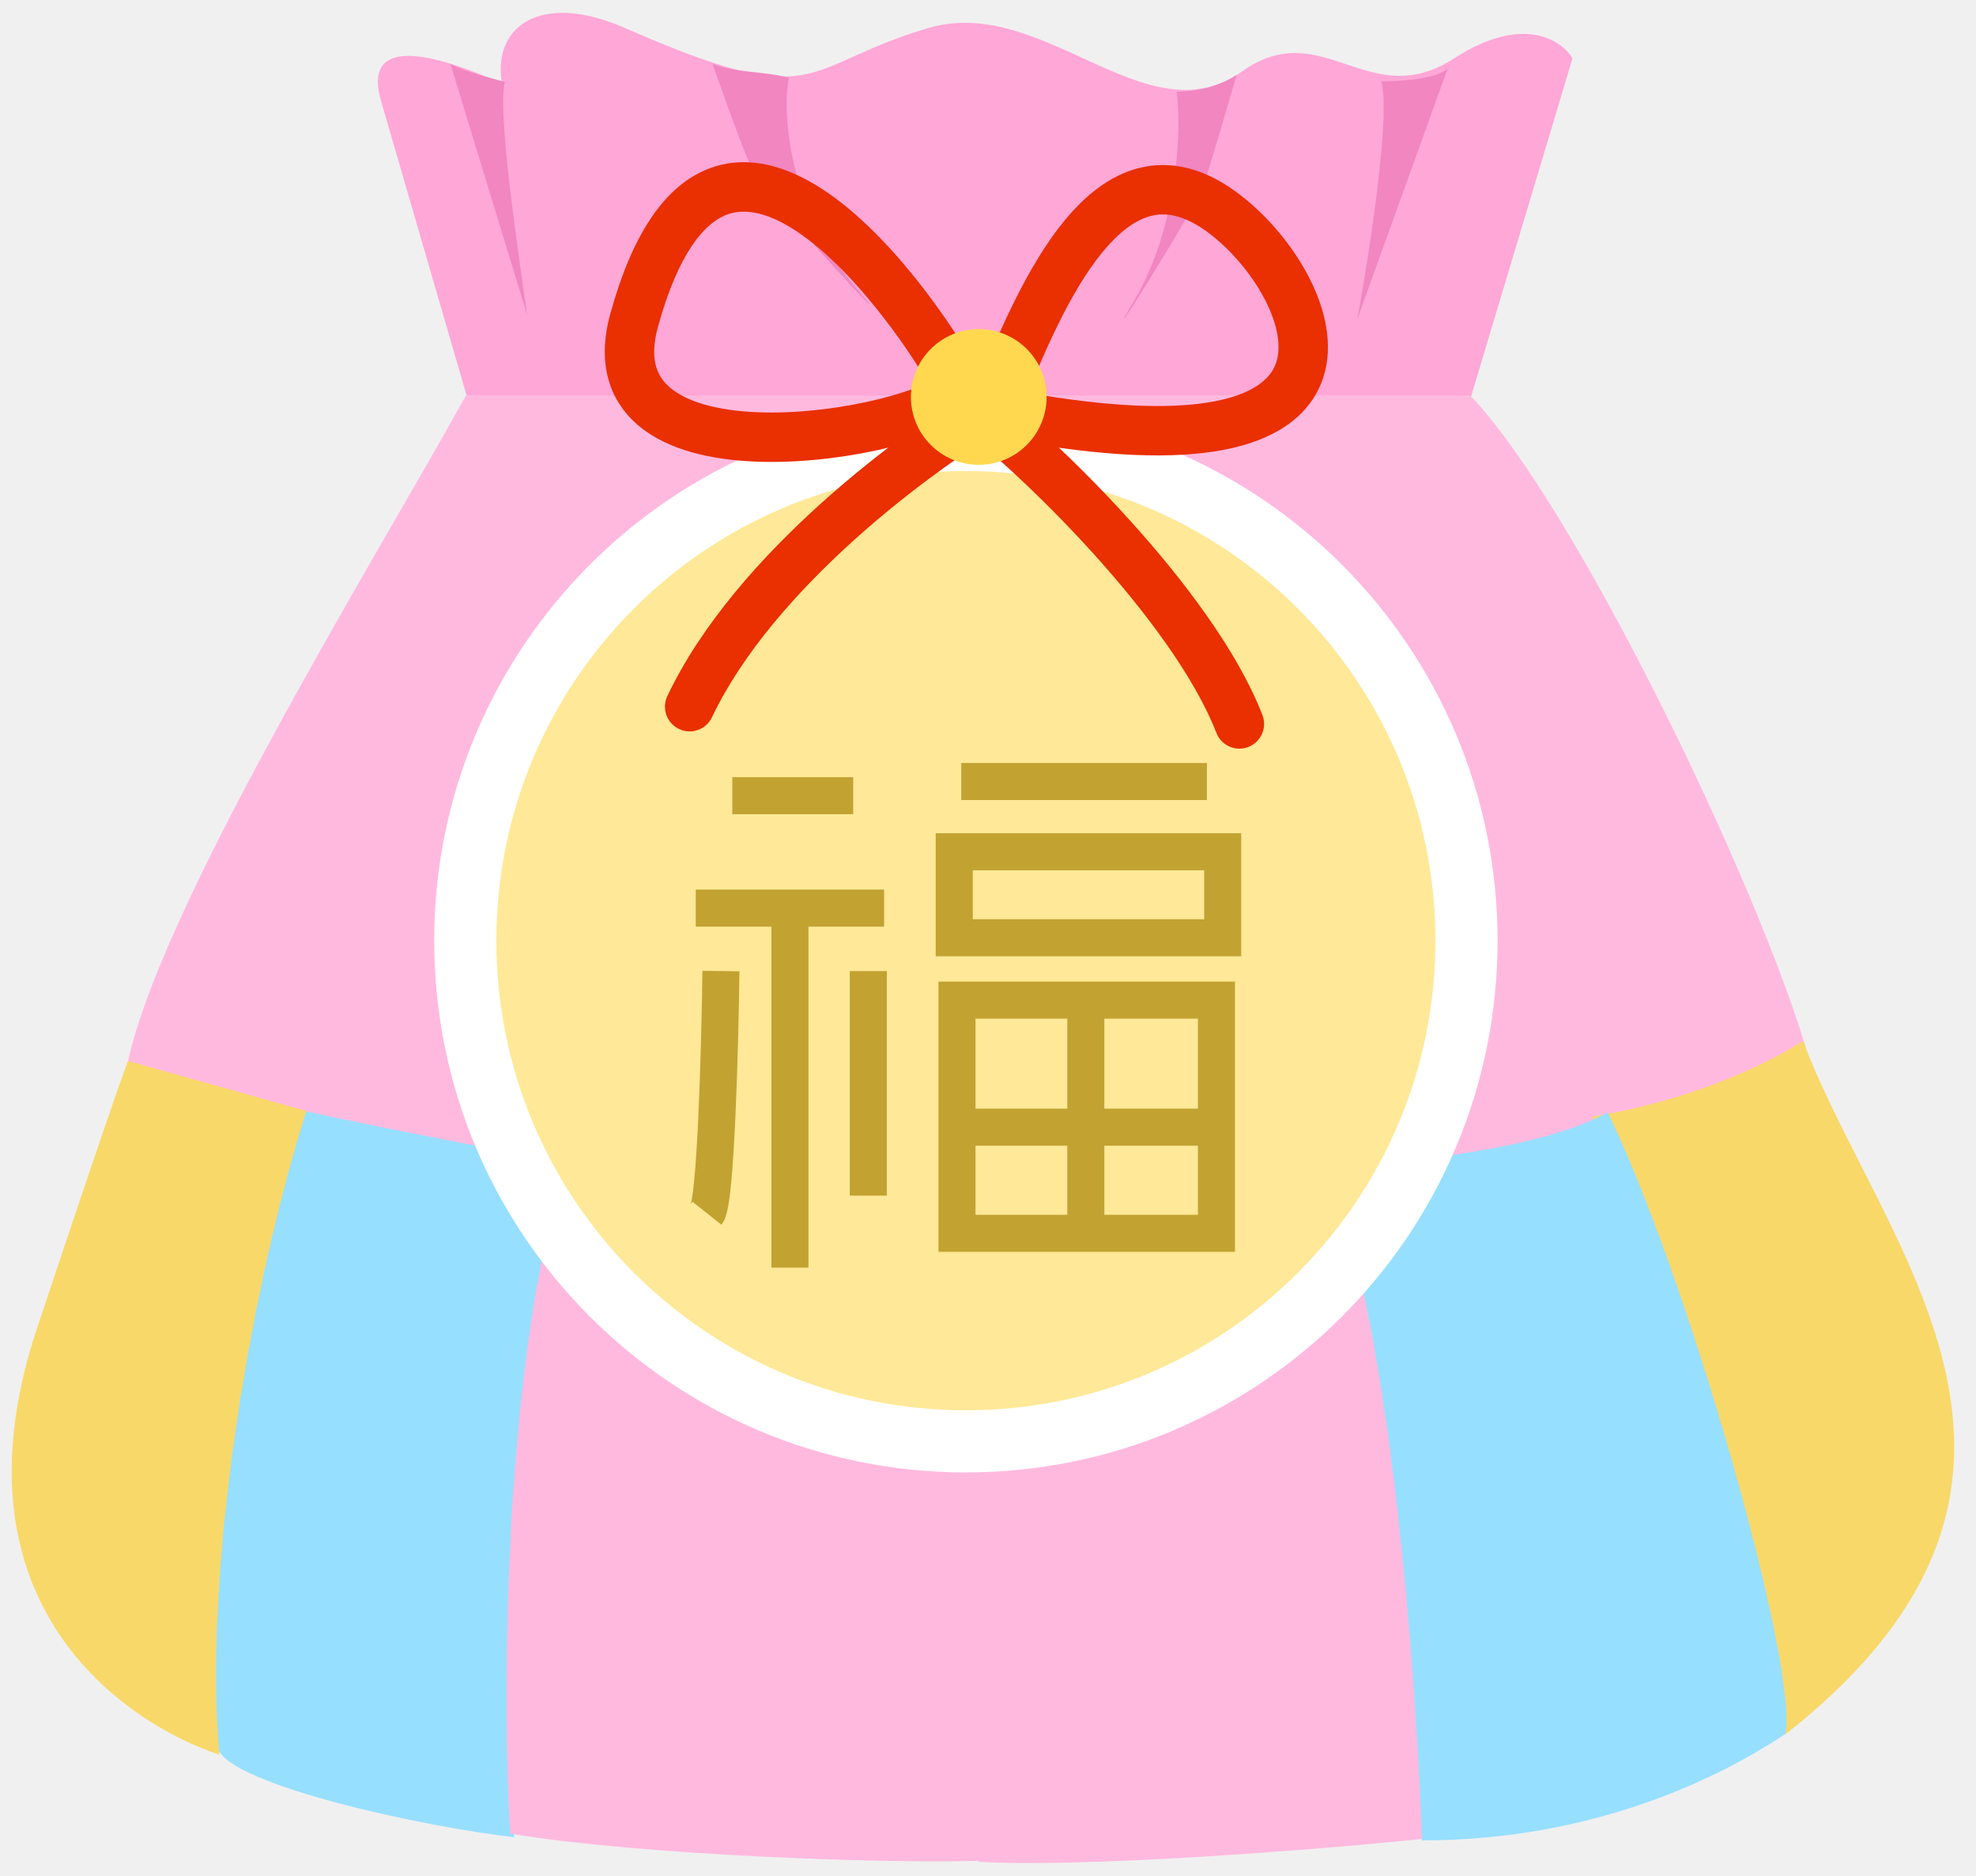
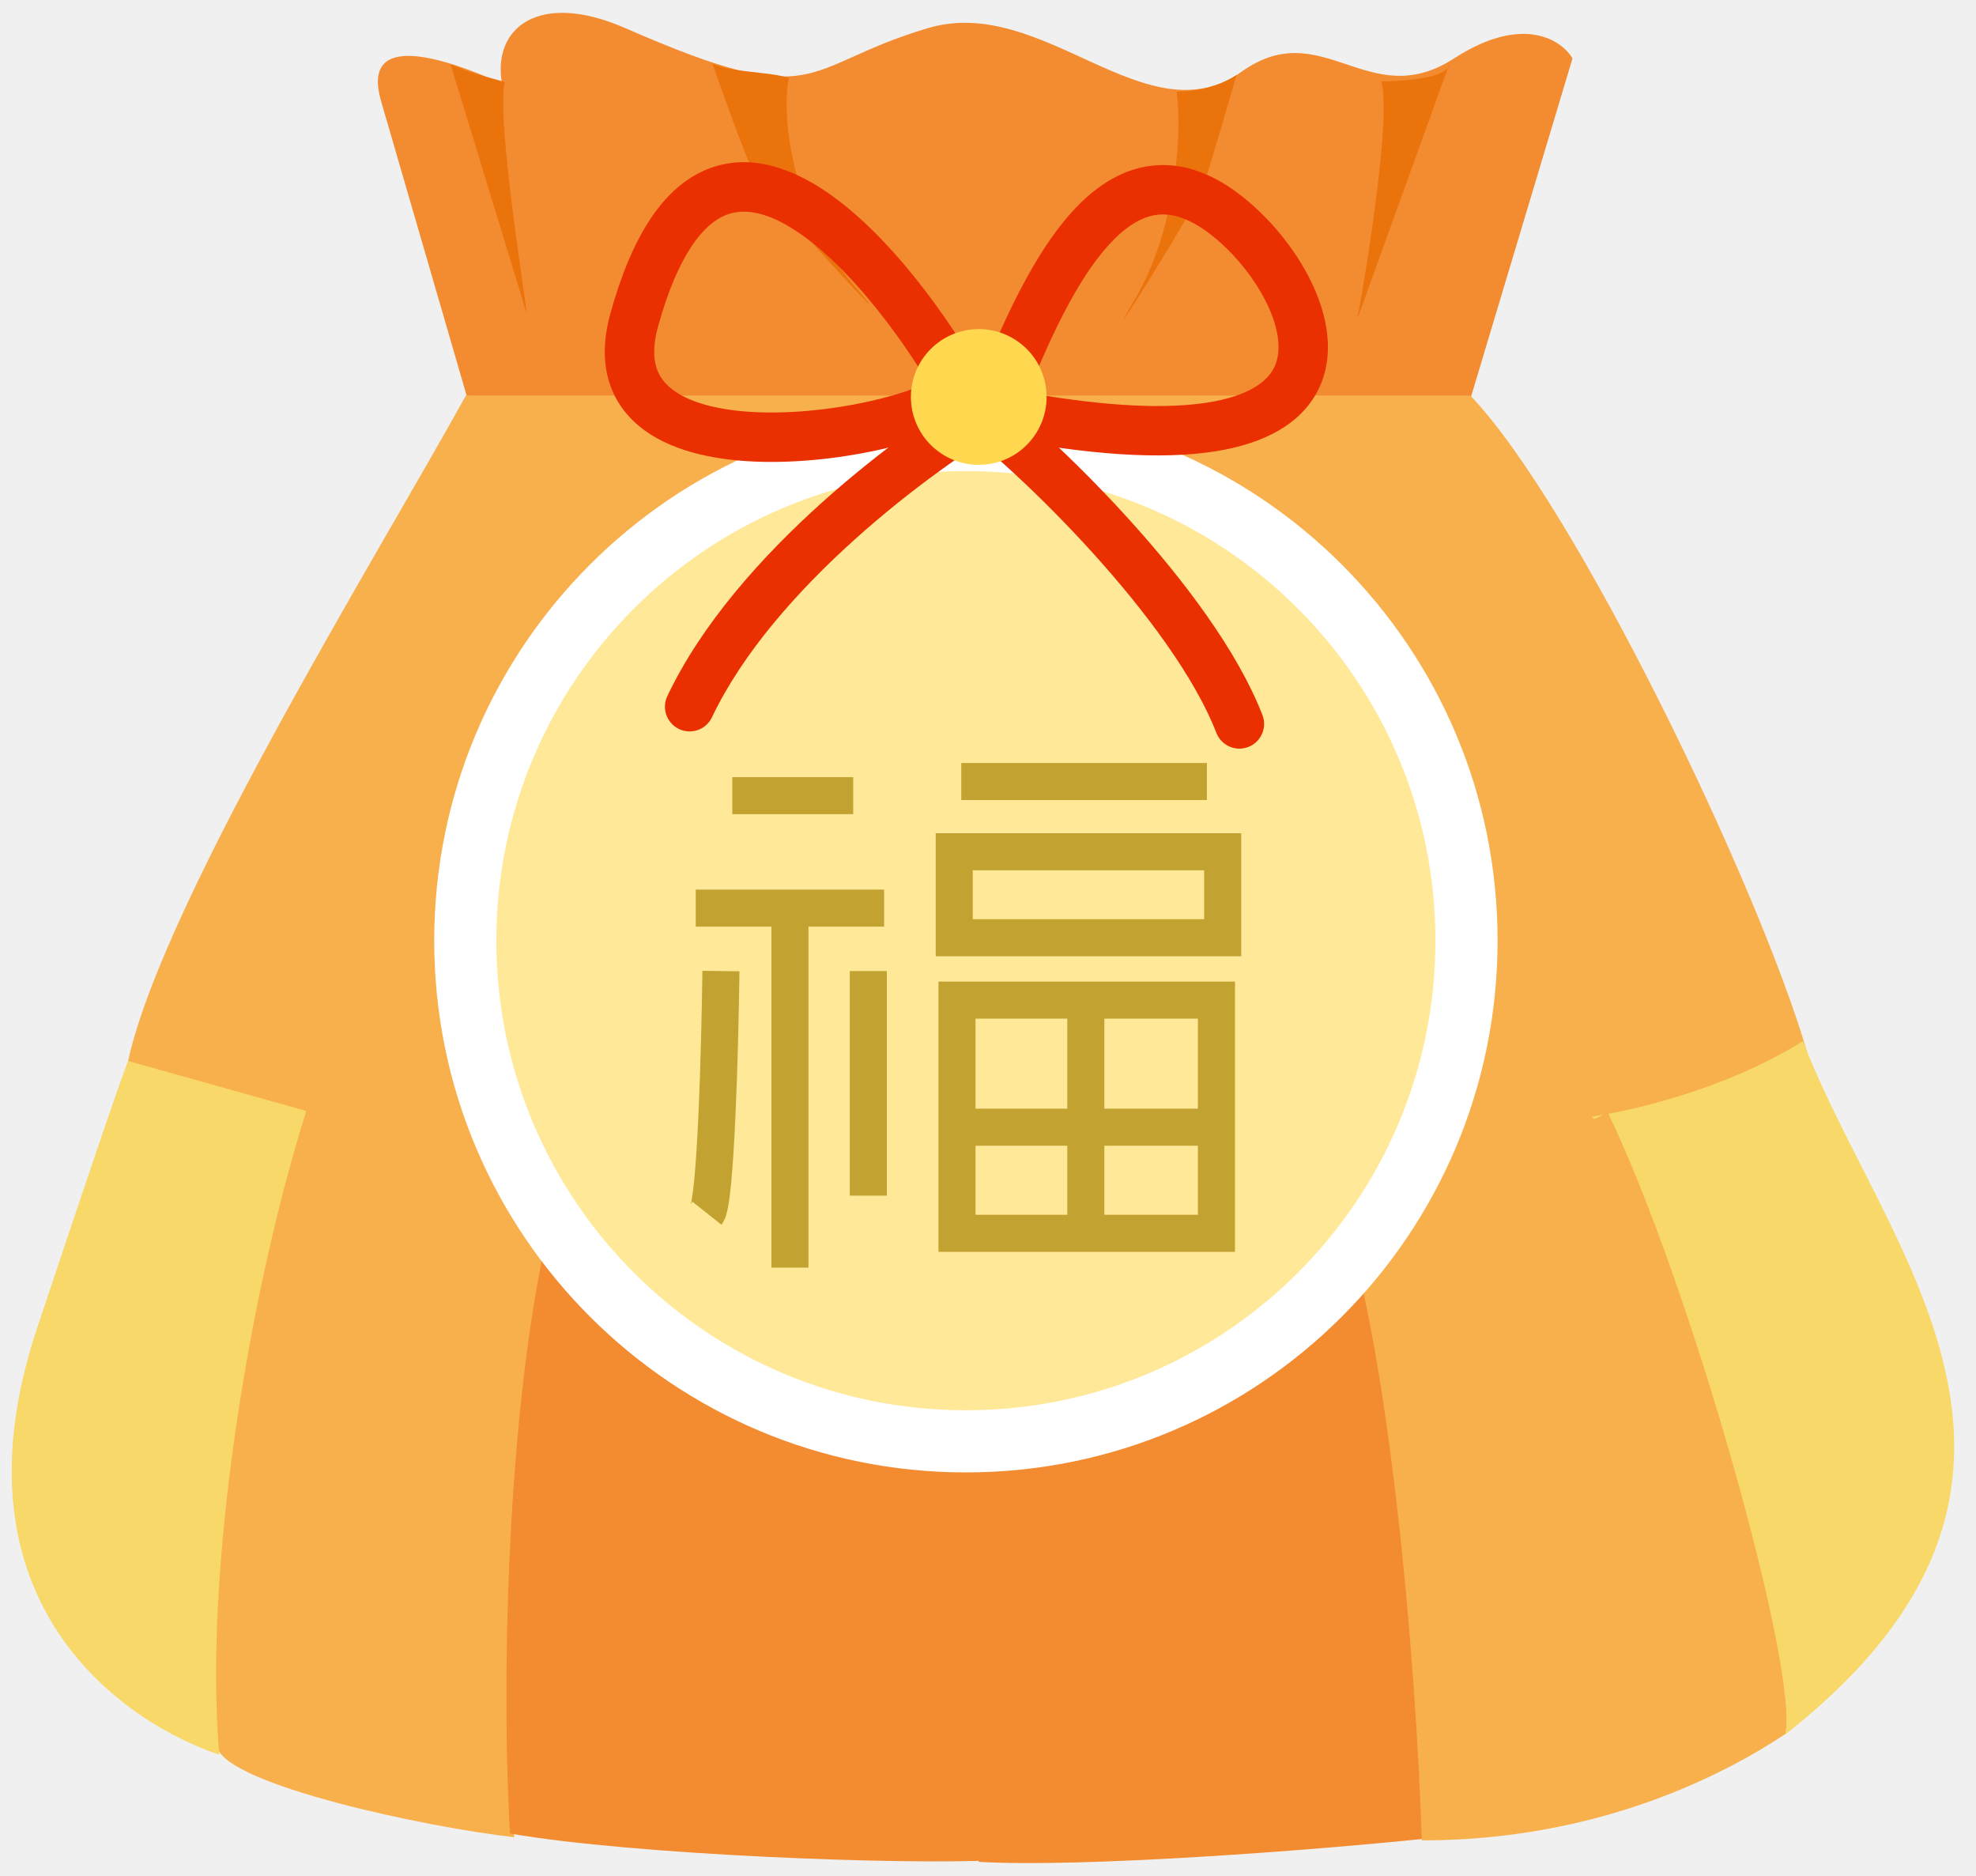
<svg xmlns="http://www.w3.org/2000/svg" width="59" height="56" viewBox="0 0 59 56" fill="none">
-   <path d="M13.936 11.82L11.379 3.021C10.749 0.855 13.372 1.768 14.988 2.495C14.694 0.841 16.08 -0.294 18.674 0.841C24.556 3.415 23.835 1.99 27.702 0.841C31.161 -0.188 34.219 4.168 37.077 2.137C39.492 0.421 40.86 3.398 43.417 1.743C45.463 0.419 46.626 1.191 46.952 1.743L43.793 12.272L13.936 11.82Z" fill="#FFA7D7" />
-   <path d="M41.242 2.429C41.847 2.429 42.989 2.345 43.231 2.029L43.277 1.901C43.277 1.947 43.261 1.99 43.231 2.029L40.53 9.517C40.888 7.561 41.531 3.404 41.242 2.429Z" fill="#F186C1" />
-   <path d="M13.453 1.918C14.049 2.19 14.397 2.25 15.071 2.448C14.852 3.424 15.463 7.434 15.735 9.39L13.453 1.918Z" fill="#F186C1" />
-   <path d="M21.274 1.901C21.87 2.173 22.882 2.126 23.556 2.324C23.337 3.299 23.555 6.27 25.493 8.515C27.43 10.759 22.813 5.767 22.487 5.114C22.16 4.46 21.274 1.901 21.274 1.901Z" fill="#F186C1" />
-   <path d="M36.922 2.239C36.516 2.511 35.874 2.735 35.131 2.735C35.28 3.711 35.205 6.697 33.883 8.941C32.561 11.186 35.711 6.194 35.934 5.541C36.157 4.887 36.922 2.239 36.922 2.239Z" fill="#F186C1" />
-   <path d="M3.752 32.05C4.506 27.492 11.285 16.567 13.912 11.806H43.898C47.017 15.049 52.487 26.377 53.96 31.416C44.164 38.621 3.104 35.969 3.752 32.05Z" fill="#FFB9DF" />
+   <path d="M13.936 11.82L11.379 3.021C10.749 0.855 13.372 1.768 14.988 2.495C14.694 0.841 16.08 -0.294 18.674 0.841C24.556 3.415 23.835 1.99 27.702 0.841C31.161 -0.188 34.219 4.168 37.077 2.137C39.492 0.421 40.86 3.398 43.417 1.743C45.463 0.419 46.626 1.191 46.952 1.743L43.793 12.272L13.936 11.82Z" fill="#F38B31" />
+   <path d="M41.242 2.429C41.847 2.429 42.989 2.345 43.231 2.029L43.277 1.901C43.277 1.947 43.261 1.99 43.231 2.029L40.53 9.517C40.888 7.561 41.531 3.404 41.242 2.429Z" fill="#EB730B" />
+   <path d="M13.453 1.918C14.049 2.19 14.397 2.25 15.071 2.448C14.852 3.424 15.463 7.434 15.735 9.39L13.453 1.918Z" fill="#EB730B" />
+   <path d="M21.274 1.901C21.87 2.173 22.882 2.126 23.556 2.324C23.337 3.299 23.555 6.27 25.493 8.515C27.43 10.759 22.813 5.767 22.487 5.114C22.16 4.46 21.274 1.901 21.274 1.901Z" fill="#EB730B" />
+   <path d="M36.922 2.239C36.516 2.511 35.874 2.735 35.131 2.735C35.28 3.711 35.205 6.697 33.883 8.941C32.561 11.186 35.711 6.194 35.934 5.541C36.157 4.887 36.922 2.239 36.922 2.239Z" fill="#EB730B" />
+   <path d="M3.752 32.05C4.506 27.492 11.285 16.567 13.912 11.806H43.898C47.017 15.049 52.487 26.377 53.96 31.416C44.164 38.621 3.104 35.969 3.752 32.05Z" fill="#F8B04C" />
  <path d="M53.834 31.075C52.44 31.969 50.117 32.92 47.528 33.336C48.958 34.556 51.799 46.291 53.297 51.784C62.989 44.176 56.173 37.253 53.834 31.075Z" fill="#F8D869" />
-   <path d="M16.736 34.643C16.264 34.609 11.415 33.681 9.141 33.176C6.151 37.977 6.03 50.794 6.494 52.184C6.864 53.296 12.718 54.551 15.357 54.845C14.454 48.808 17.325 34.685 16.736 34.643Z" fill="#97DFFF" />
-   <path d="M28.559 35.458C25.766 35.392 19.278 34.995 16.896 34.817C15.089 40.304 14.957 50.327 15.23 54.735C18.921 55.376 27.024 55.68 29.79 55.529C30.283 53.131 28.97 41.03 28.559 35.458Z" fill="#FFB9DF" />
-   <path d="M39.831 34.862C36.767 35.815 30.965 35.692 28.541 35.5C28.885 35.993 29.096 49.146 29.225 55.58C32.301 55.76 39.158 55.242 42.573 54.886C43.02 48.216 40.993 38.75 39.831 34.862Z" fill="#FFB9DF" />
+   <path d="M16.736 34.643C16.264 34.609 11.415 33.681 9.141 33.176C6.151 37.977 6.03 50.794 6.494 52.184C6.864 53.296 12.718 54.551 15.357 54.845C14.454 48.808 17.325 34.685 16.736 34.643Z" fill="#F8B04C" />
+   <path d="M28.559 35.458C25.766 35.392 19.278 34.995 16.896 34.817C15.089 40.304 14.957 50.327 15.23 54.735C18.921 55.376 27.024 55.68 29.79 55.529C30.283 53.131 28.97 41.03 28.559 35.458Z" fill="#F38B31" />
+   <path d="M39.831 34.862C36.767 35.815 30.965 35.692 28.541 35.5C28.885 35.993 29.096 49.146 29.225 55.58C32.301 55.76 39.158 55.242 42.573 54.886C43.02 48.216 40.993 38.75 39.831 34.862Z" fill="#F38B31" />
  <path d="M9.146 33.165L3.83 31.674C3.83 31.674 3.856 31.402 1.107 39.648C-1.641 47.893 3.76 51.453 6.548 52.382C6.071 46.888 7.439 38.567 9.146 33.165Z" fill="#F8D869" />
-   <path d="M53.307 51.764C53.713 49.846 50.469 38.299 48.004 33.206C46.089 34.274 42.095 34.724 39.59 34.816C41.49 39.117 42.298 50.05 42.453 54.94C47.716 54.94 51.472 52.983 53.307 51.764Z" fill="#97DFFF" />
+   <path d="M53.307 51.764C53.713 49.846 50.469 38.299 48.004 33.206C46.089 34.274 42.095 34.724 39.59 34.816C41.49 39.117 42.298 50.05 42.453 54.94C47.716 54.94 51.472 52.983 53.307 51.764Z" fill="#F8B04C" />
  <circle cx="28.84" cy="28.08" r="15.875" fill="white" />
  <ellipse cx="28.84" cy="28.081" rx="14.019" ry="14.019" fill="#FFE897" />
  <path fill-rule="evenodd" clip-rule="evenodd" d="M36.036 23.883H28.702V22.777H36.036V23.883ZM25.475 24.305H21.865V23.2H25.475V24.305ZM23.033 27.662H20.774V26.556H26.398V27.662H24.139V37.841H23.033V27.662ZM20.853 33.302C20.92 31.829 20.958 30.112 20.973 28.981L22.079 28.995C22.064 30.133 22.026 31.863 21.957 33.353C21.923 34.097 21.881 34.788 21.831 35.318C21.805 35.581 21.777 35.815 21.744 35.999C21.728 36.091 21.709 36.181 21.685 36.261C21.668 36.321 21.628 36.449 21.54 36.56L20.673 35.873C20.644 35.911 20.628 35.943 20.622 35.958C20.622 35.956 20.623 35.953 20.624 35.949C20.632 35.924 20.643 35.878 20.655 35.806C20.68 35.665 20.706 35.465 20.73 35.212C20.778 34.71 20.819 34.04 20.853 33.302ZM20.619 35.966C20.619 35.966 20.619 35.963 20.622 35.958C20.62 35.964 20.619 35.966 20.619 35.966ZM25.373 35.693V28.988H26.479V35.693H25.373Z" fill="#C2A231" />
  <path fill-rule="evenodd" clip-rule="evenodd" d="M27.939 24.874H37.061V28.547H27.939V24.874ZM29.045 25.98V27.441H35.955V25.98H29.045Z" fill="#C2A231" />
  <path fill-rule="evenodd" clip-rule="evenodd" d="M35.768 30.409H29.127V36.264H35.768V30.409ZM28.021 29.303V37.37H36.874V29.303H28.021Z" fill="#C2A231" />
  <path fill-rule="evenodd" clip-rule="evenodd" d="M31.868 33.096V29.511H32.974V33.096H36.559V34.202H32.974V37.264H31.868V34.202H28.597V33.096H31.868Z" fill="#C2A231" />
  <path fill-rule="evenodd" clip-rule="evenodd" d="M32.628 16.506C31.055 14.768 29.436 13.318 28.556 12.669L29.43 11.482C30.41 12.204 32.101 13.727 33.721 15.517C35.332 17.296 36.947 19.419 37.694 21.345C37.841 21.724 37.653 22.151 37.273 22.299C36.894 22.446 36.467 22.258 36.319 21.878C35.673 20.214 34.211 18.255 32.628 16.506Z" fill="#EA2F00" />
  <path fill-rule="evenodd" clip-rule="evenodd" d="M30.323 11.73C30.527 12.082 30.409 12.533 30.057 12.738C28.986 13.362 27.238 14.561 25.523 16.102C23.802 17.65 22.166 19.498 21.258 21.413C21.083 21.781 20.643 21.937 20.276 21.763C19.908 21.589 19.751 21.149 19.925 20.781C20.954 18.612 22.752 16.61 24.538 15.006C26.33 13.395 28.16 12.137 29.314 11.465C29.666 11.259 30.117 11.378 30.323 11.73Z" fill="#EA2F00" />
  <path fill-rule="evenodd" clip-rule="evenodd" d="M30.694 11.726C33.132 12.156 34.853 12.202 36.03 12.021C37.341 11.819 37.85 11.36 38.042 10.975C38.246 10.566 38.222 9.982 37.922 9.271C37.628 8.575 37.115 7.88 36.568 7.361C35.79 6.624 35.181 6.401 34.722 6.401C34.267 6.402 33.789 6.622 33.27 7.139C32.325 8.079 31.48 9.762 30.694 11.726ZM34.72 4.927C35.695 4.926 36.648 5.406 37.582 6.292C38.253 6.927 38.895 7.786 39.28 8.697C39.659 9.594 39.84 10.672 39.362 11.632C38.871 12.617 37.812 13.238 36.254 13.478C34.697 13.718 32.516 13.604 29.54 13.008L28.687 12.838L28.995 12.024C29.861 9.743 30.899 7.418 32.229 6.094C32.911 5.415 33.741 4.928 34.72 4.927Z" fill="#EA2F00" />
  <path fill-rule="evenodd" clip-rule="evenodd" d="M27.655 8.718C28.444 9.756 29.055 10.759 29.343 11.334L29.576 11.797L29.22 12.173C28.951 12.456 28.54 12.678 28.128 12.852C27.693 13.036 27.168 13.204 26.598 13.345C25.46 13.627 24.082 13.814 22.78 13.787C21.506 13.76 20.176 13.525 19.244 12.846C18.76 12.493 18.378 12.016 18.188 11.399C18 10.789 18.019 10.104 18.225 9.36C18.87 7.027 19.813 5.595 21.09 5.064C22.395 4.522 23.719 5.051 24.782 5.8C25.866 6.564 26.868 7.683 27.655 8.718ZM21.655 6.426C21.034 6.684 20.261 7.531 19.646 9.753C19.495 10.298 19.512 10.688 19.597 10.966C19.681 11.237 19.848 11.462 20.112 11.654C20.674 12.064 21.63 12.288 22.811 12.312C23.965 12.337 25.212 12.169 26.244 11.914C26.76 11.787 27.207 11.641 27.552 11.495C27.609 11.47 27.661 11.447 27.709 11.425C27.416 10.929 26.992 10.282 26.481 9.61C25.734 8.627 24.838 7.643 23.932 7.005C23.005 6.352 22.248 6.179 21.655 6.426Z" fill="#EA2F00" />
  <circle cx="29.224" cy="11.85" r="2.026" transform="rotate(-8.21136 29.2237 11.8504)" fill="#FFD84F" />
</svg>
